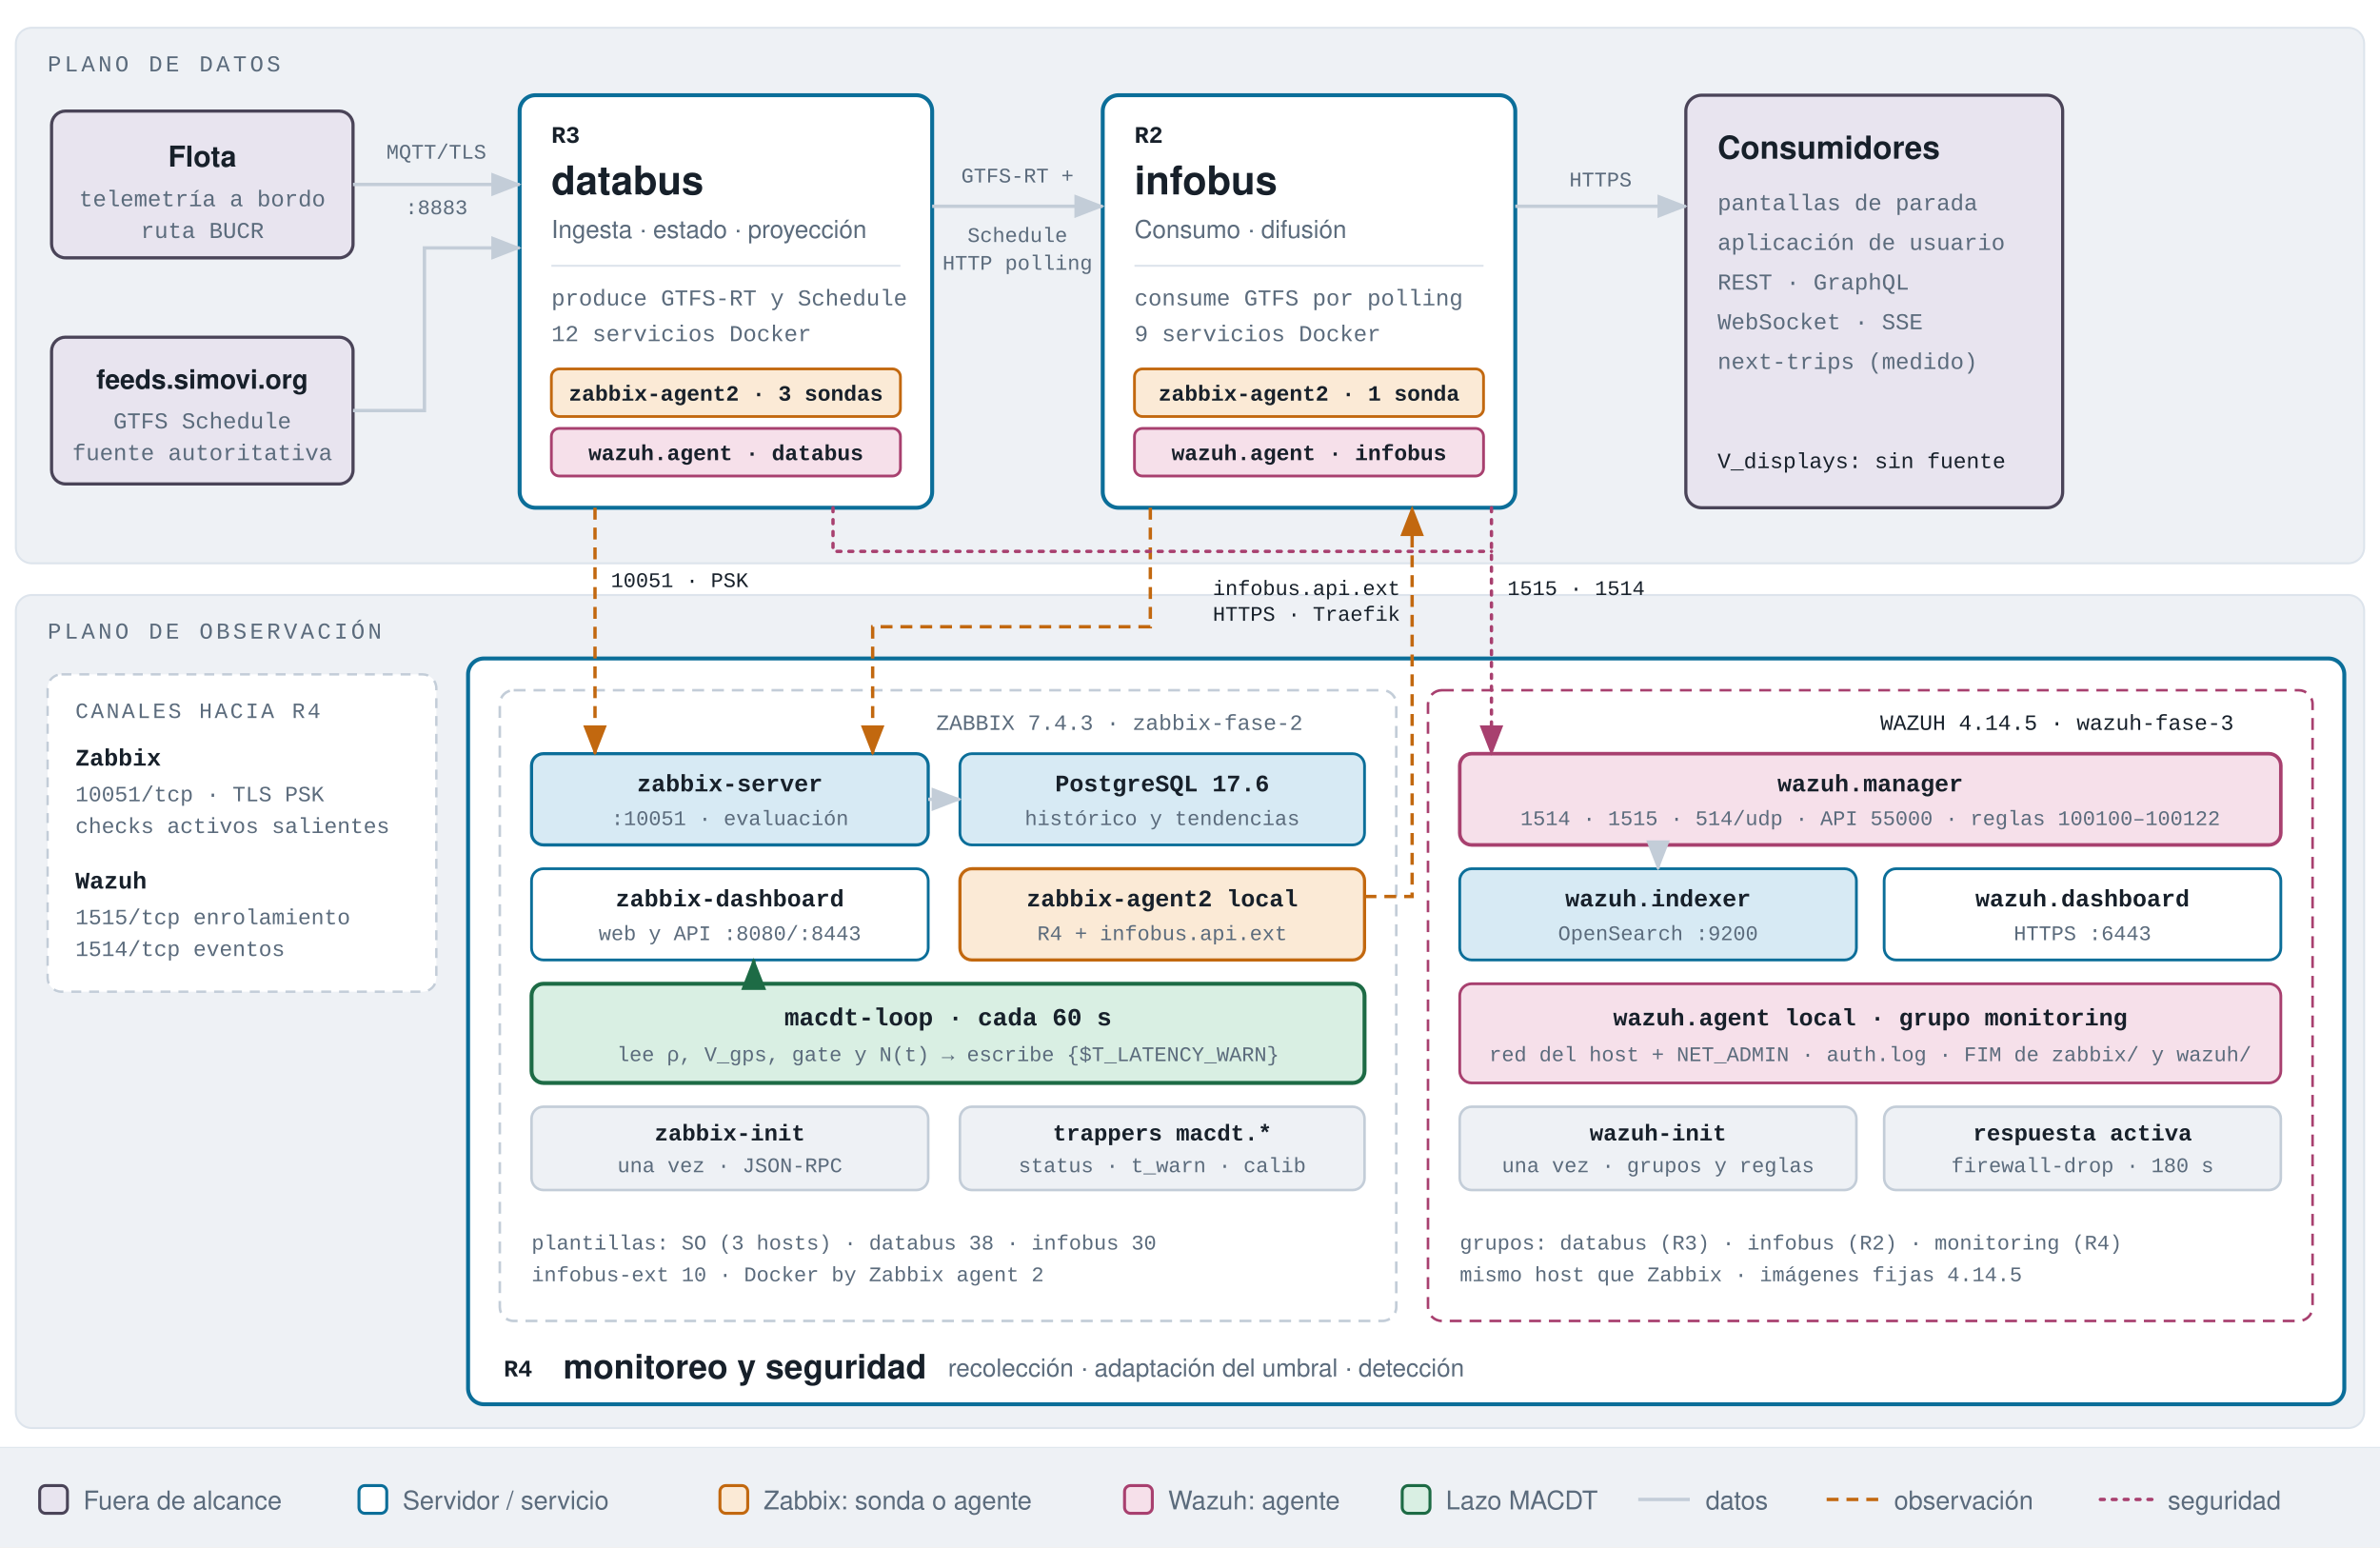
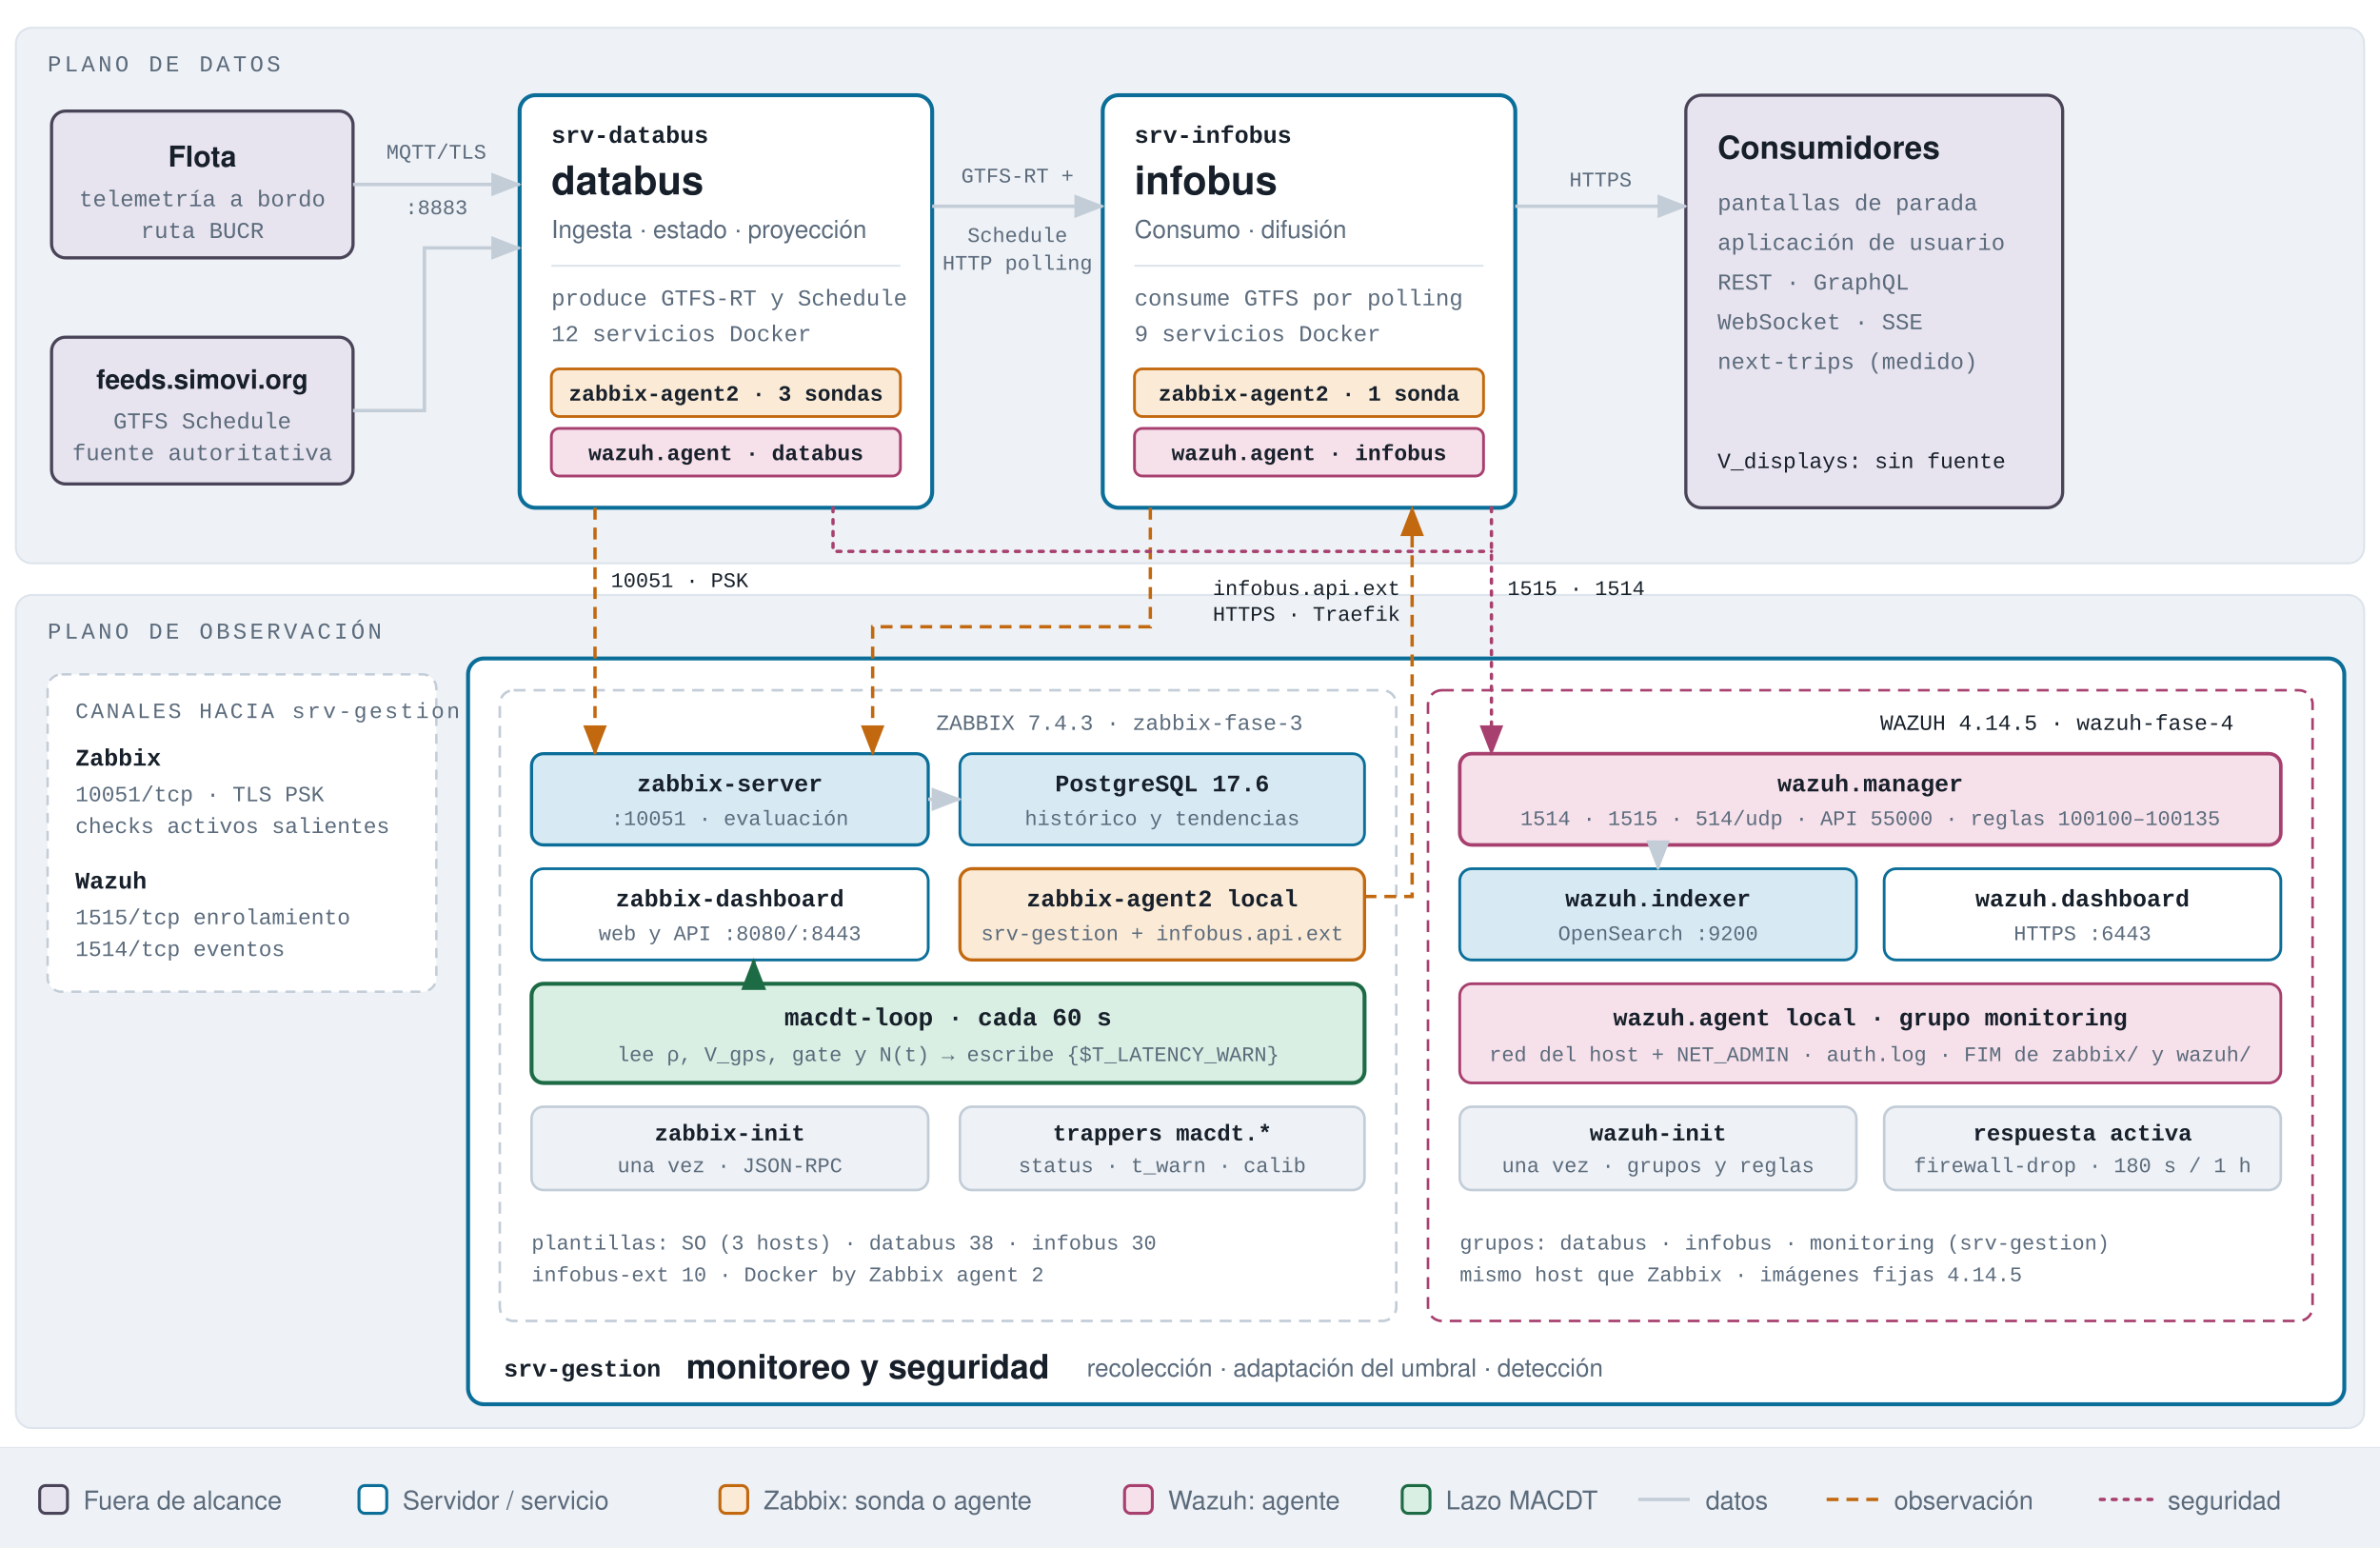
<svg xmlns="http://www.w3.org/2000/svg" viewBox="0 0 1200 780" width="1200" height="780" role="img" aria-label="Diagrama de sistema con tres servidores y dos planos">
  <style>
text{font-family:'IBM Plex Sans',-apple-system,BlinkMacSystemFont,'Segoe UI',Helvetica,Arial,sans-serif;fill:#17202a}
text.m{font-family:'IBM Plex Mono',ui-monospace,SFMono-Regular,Menlo,Consolas,'Liberation Mono',monospace}
text.cap{fill:#5b6b7c}
.edge{stroke:#c3cdd8;stroke-width:1.7;fill:none}
.edge-p{stroke:#c2680f;stroke-width:1.7;fill:none;stroke-dasharray:6 4}
.edge-s{stroke:#a8406f;stroke-width:1.7;fill:none;stroke-dasharray:2 4;stroke-linecap:round}
.edge-o{stroke:#1d6b45;stroke-width:1.8;fill:none}
.band{fill:#eef1f5;stroke:#dde4ec;stroke-width:1}
</style>
  <rect x="0" y="0" width="1200" height="780" fill="#ffffff" />
  <defs>
    <marker id="a" markerWidth="9" markerHeight="7" refX="8.4" refY="3.5" orient="auto">
      <polygon points="0 0, 9 3.5, 0 7" fill="#c3cdd8" />
    </marker>
    <marker id="ap" markerWidth="9" markerHeight="7" refX="8.4" refY="3.5" orient="auto">
      <polygon points="0 0, 9 3.5, 0 7" fill="#c2680f" />
    </marker>
    <marker id="as" markerWidth="9" markerHeight="7" refX="8.4" refY="3.5" orient="auto">
      <polygon points="0 0, 9 3.5, 0 7" fill="#a8406f" />
    </marker>
    <marker id="ao" markerWidth="9" markerHeight="7" refX="8.4" refY="3.5" orient="auto">
      <polygon points="0 0, 9 3.5, 0 7" fill="#1d6b45" />
    </marker>
  </defs>
  <rect class="band" x="8" y="14" width="1184" height="270" rx="8" />
  <rect class="band" x="8" y="300" width="1184" height="420" rx="8" />
  <text class="m cap" x="24" y="36" font-size="11.5" letter-spacing="1.6">PLANO DE DATOS</text>
  <text class="m cap" x="24" y="322" font-size="11.5" letter-spacing="1.6">PLANO DE OBSERVACIÓN</text>
  <rect x="26" y="56" width="152" height="74" rx="7" fill="#e8e4ef" stroke="#4a4458" stroke-width="1.6" />
  <text x="102" y="84" font-size="14.5" font-weight="600" text-anchor="middle">Flota</text>
  <text class="m cap" x="102" y="104" font-size="11.5" text-anchor="middle">telemetría a bordo</text>
  <text class="m cap" x="102" y="120" font-size="11.5" text-anchor="middle">ruta BUCR</text>
  <rect x="26" y="170" width="152" height="74" rx="7" fill="#e8e4ef" stroke="#4a4458" stroke-width="1.6" />
  <text x="102" y="196" font-size="13.5" font-weight="600" text-anchor="middle">feeds.simovi.org</text>
  <text class="m cap" x="102" y="216" font-size="11.5" text-anchor="middle">GTFS Schedule</text>
  <text class="m cap" x="102" y="232" font-size="11.5" text-anchor="middle">fuente autoritativa</text>
  <rect x="262" y="48" width="208" height="208" rx="8" fill="#ffffff" stroke="#0b6e99" stroke-width="2" />
-   <text class="m" x="278" y="72" font-size="12" font-weight="600" fill="#0b6e99">R3</text>
+   <text class="m" x="278" y="72" font-size="12" font-weight="600" fill="#0b6e99">srv-databus</text>
  <text x="278" y="98" font-size="20" font-weight="700">databus</text>
  <text class="cap" x="278" y="120" font-size="12.5">Ingesta · estado · proyección</text>
  <line x1="278" y1="134" x2="454" y2="134" stroke="#dde4ec" />
  <text class="m cap" x="278" y="154" font-size="11.5">produce GTFS-RT y Schedule</text>
  <text class="m cap" x="278" y="172" font-size="11.5">12 servicios Docker</text>
  <rect x="278" y="186" width="176" height="24" rx="4" fill="#fbead6" stroke="#c2680f" stroke-width="1.4" />
  <text class="m" x="366" y="202" font-size="11" font-weight="600" text-anchor="middle" fill="#a14e07">zabbix-agent2 · 3 sondas</text>
  <rect x="278" y="216" width="176" height="24" rx="4" fill="#f6e0ea" stroke="#a8406f" stroke-width="1.4" />
  <text class="m" x="366" y="232" font-size="11" font-weight="600" text-anchor="middle" fill="#8a2b55">wazuh.agent · databus</text>
  <rect x="556" y="48" width="208" height="208" rx="8" fill="#ffffff" stroke="#0b6e99" stroke-width="2" />
-   <text class="m" x="572" y="72" font-size="12" font-weight="600" fill="#0b6e99">R2</text>
+   <text class="m" x="572" y="72" font-size="12" font-weight="600" fill="#0b6e99">srv-infobus</text>
  <text x="572" y="98" font-size="20" font-weight="700">infobus</text>
  <text class="cap" x="572" y="120" font-size="12.5">Consumo · difusión</text>
  <line x1="572" y1="134" x2="748" y2="134" stroke="#dde4ec" />
  <text class="m cap" x="572" y="154" font-size="11.5">consume GTFS por polling</text>
  <text class="m cap" x="572" y="172" font-size="11.5">9 servicios Docker</text>
  <rect x="572" y="186" width="176" height="24" rx="4" fill="#fbead6" stroke="#c2680f" stroke-width="1.4" />
  <text class="m" x="660" y="202" font-size="11" font-weight="600" text-anchor="middle" fill="#a14e07">zabbix-agent2 · 1 sonda</text>
  <rect x="572" y="216" width="176" height="24" rx="4" fill="#f6e0ea" stroke="#a8406f" stroke-width="1.4" />
  <text class="m" x="660" y="232" font-size="11" font-weight="600" text-anchor="middle" fill="#8a2b55">wazuh.agent · infobus</text>
  <rect x="850" y="48" width="190" height="208" rx="8" fill="#e8e4ef" stroke="#4a4458" stroke-width="1.6" />
  <text x="866" y="80" font-size="16" font-weight="700">Consumidores</text>
  <text class="m cap" x="866" y="106" font-size="11.5">pantallas de parada</text>
  <text class="m cap" x="866" y="126" font-size="11.5">aplicación de usuario</text>
  <text class="m cap" x="866" y="146" font-size="11.5">REST · GraphQL</text>
  <text class="m cap" x="866" y="166" font-size="11.5">WebSocket · SSE</text>
  <text class="m cap" x="866" y="186" font-size="11.5">next-trips (medido)</text>
  <text class="m" x="866" y="236" font-size="11" fill="#8a5a00">V_displays: sin fuente</text>
  <path class="edge" d="M178 93 H262" marker-end="url(#a)" />
  <text class="m cap" x="220" y="80" font-size="10.5" text-anchor="middle">MQTT/TLS</text>
  <text class="m cap" x="220" y="108" font-size="10.5" text-anchor="middle">:8883</text>
  <path class="edge" d="M178 207 H214 V125 H262" marker-end="url(#a)" />
  <path class="edge" d="M470 104 H556" marker-end="url(#a)" />
  <text class="m cap" x="513" y="92" font-size="10.5" text-anchor="middle">GTFS-RT +</text>
  <text class="m cap" x="513" y="122" font-size="10.5" text-anchor="middle">Schedule</text>
  <text class="m cap" x="513" y="136" font-size="10.5" text-anchor="middle">HTTP polling</text>
  <path class="edge" d="M764 104 H850" marker-end="url(#a)" />
  <text class="m cap" x="807" y="94" font-size="10.5" text-anchor="middle">HTTPS</text>
  <rect x="24" y="340" width="196" height="160" rx="7" fill="#ffffff" stroke="#c3cdd8" stroke-width="1.2" stroke-dasharray="5 4" />
-   <text class="m cap" x="38" y="362" font-size="11" letter-spacing="1.2">CANALES HACIA R4</text>
+   <text class="m cap" x="38" y="362" font-size="11" letter-spacing="1.2">CANALES HACIA srv-gestion</text>
  <text class="m" x="38" y="386" font-size="12" font-weight="600" fill="#a14e07">Zabbix</text>
  <text class="m cap" x="38" y="404" font-size="11">10051/tcp · TLS PSK</text>
  <text class="m cap" x="38" y="420" font-size="11">checks activos salientes</text>
  <text class="m" x="38" y="448" font-size="12" font-weight="600" fill="#8a2b55">Wazuh</text>
  <text class="m cap" x="38" y="466" font-size="11">1515/tcp enrolamiento</text>
  <text class="m cap" x="38" y="482" font-size="11">1514/tcp eventos</text>
  <rect x="236" y="332" width="946" height="376" rx="8" fill="#ffffff" stroke="#0b6e99" stroke-width="2" />
-   <text class="m" x="254" y="694" font-size="12" font-weight="600" fill="#0b6e99">R4</text>
-   <text x="284" y="695" font-size="17" font-weight="700">monitoreo y seguridad</text>
-   <text class="cap" x="478" y="694" font-size="12.5">recolección · adaptación del umbral · detección</text>
+   <text class="m" x="254" y="694" font-size="12" font-weight="600" fill="#0b6e99">srv-gestion</text>
+   <text x="346" y="695" font-size="17" font-weight="700">monitoreo y seguridad</text>
+   <text class="cap" x="548" y="694" font-size="12.5">recolección · adaptación del umbral · detección</text>
  <rect x="252" y="348" width="452" height="318" rx="7" fill="none" stroke="#c3cdd8" stroke-width="1.3" stroke-dasharray="6 4" />
-   <text class="m cap" x="472" y="368" font-size="11">ZABBIX 7.4.3 · zabbix-fase-2</text>
+   <text class="m cap" x="472" y="368" font-size="11">ZABBIX 7.4.3 · zabbix-fase-3</text>
  <rect x="268" y="380" width="200" height="46" rx="6" fill="#d7eaf4" stroke="#0b6e99" stroke-width="1.6" />
  <text class="m" x="368" y="399" font-size="12" font-weight="600" text-anchor="middle">zabbix-server</text>
  <text class="m cap" x="368" y="416" font-size="10.5" text-anchor="middle">:10051 · evaluación</text>
  <rect x="484" y="380" width="204" height="46" rx="6" fill="#d7eaf4" stroke="#0b6e99" stroke-width="1.4" />
  <text class="m" x="586" y="399" font-size="12" font-weight="600" text-anchor="middle">PostgreSQL 17.6</text>
  <text class="m cap" x="586" y="416" font-size="10.5" text-anchor="middle">histórico y tendencias</text>
  <rect x="268" y="438" width="200" height="46" rx="6" fill="#ffffff" stroke="#0b6e99" stroke-width="1.4" />
  <text class="m" x="368" y="457" font-size="12" font-weight="600" text-anchor="middle">zabbix-dashboard</text>
  <text class="m cap" x="368" y="474" font-size="10.5" text-anchor="middle">web y API :8080/:8443</text>
  <rect x="484" y="438" width="204" height="46" rx="6" fill="#fbead6" stroke="#c2680f" stroke-width="1.6" />
  <text class="m" x="586" y="457" font-size="12" font-weight="600" text-anchor="middle" fill="#a14e07">zabbix-agent2 local</text>
-   <text class="m cap" x="586" y="474" font-size="10.5" text-anchor="middle">R4 + infobus.api.ext</text>
+   <text class="m cap" x="586" y="474" font-size="10.5" text-anchor="middle">srv-gestion + infobus.api.ext</text>
  <rect x="268" y="496" width="420" height="50" rx="6" fill="#d9efe3" stroke="#1d6b45" stroke-width="2" />
  <text class="m" x="478" y="517" font-size="12.5" font-weight="700" text-anchor="middle" fill="#1d6b45">macdt-loop · cada 60 s</text>
  <text class="m cap" x="478" y="535" font-size="10.5" text-anchor="middle">lee ρ, V_gps, gate y N(t) → escribe {$T_LATENCY_WARN}</text>
  <rect x="268" y="558" width="200" height="42" rx="6" fill="#eef1f5" stroke="#c3cdd8" stroke-width="1.3" />
  <text class="m" x="368" y="575" font-size="11.5" font-weight="600" text-anchor="middle">zabbix-init</text>
  <text class="m cap" x="368" y="591" font-size="10.5" text-anchor="middle">una vez · JSON-RPC</text>
  <rect x="484" y="558" width="204" height="42" rx="6" fill="#eef1f5" stroke="#c3cdd8" stroke-width="1.3" />
  <text class="m" x="586" y="575" font-size="11.5" font-weight="600" text-anchor="middle">trappers macdt.*</text>
  <text class="m cap" x="586" y="591" font-size="10.5" text-anchor="middle">status · t_warn · calib</text>
  <text class="m cap" x="268" y="630" font-size="10.5">plantillas: SO (3 hosts) · databus 38 · infobus 30</text>
  <text class="m cap" x="268" y="646" font-size="10.5">infobus-ext 10 · Docker by Zabbix agent 2</text>
  <path class="edge" d="M468 403 H484" marker-end="url(#a)" />
  <path class="edge-o" d="M380 496 V484" marker-end="url(#ao)" />
  <rect x="720" y="348" width="446" height="318" rx="7" fill="none" stroke="#a8406f" stroke-width="1.3" stroke-dasharray="6 4" />
-   <text class="m" x="948" y="368" font-size="11" fill="#8a2b55">WAZUH 4.14.5 · wazuh-fase-3</text>
+   <text class="m" x="948" y="368" font-size="11" fill="#8a2b55">WAZUH 4.14.5 · wazuh-fase-4</text>
  <rect x="736" y="380" width="414" height="46" rx="6" fill="#f6e0ea" stroke="#a8406f" stroke-width="1.8" />
  <text class="m" x="943" y="399" font-size="12" font-weight="600" text-anchor="middle" fill="#8a2b55">wazuh.manager</text>
-   <text class="m cap" x="943" y="416" font-size="10.5" text-anchor="middle">1514 · 1515 · 514/udp · API 55000 · reglas 100100–100122</text>
+   <text class="m cap" x="943" y="416" font-size="10.5" text-anchor="middle">1514 · 1515 · 514/udp · API 55000 · reglas 100100–100135</text>
  <rect x="736" y="438" width="200" height="46" rx="6" fill="#d7eaf4" stroke="#0b6e99" stroke-width="1.4" />
  <text class="m" x="836" y="457" font-size="12" font-weight="600" text-anchor="middle">wazuh.indexer</text>
  <text class="m cap" x="836" y="474" font-size="10.5" text-anchor="middle">OpenSearch :9200</text>
  <rect x="950" y="438" width="200" height="46" rx="6" fill="#ffffff" stroke="#0b6e99" stroke-width="1.4" />
  <text class="m" x="1050" y="457" font-size="12" font-weight="600" text-anchor="middle">wazuh.dashboard</text>
  <text class="m cap" x="1050" y="474" font-size="10.5" text-anchor="middle">HTTPS :6443</text>
  <rect x="736" y="496" width="414" height="50" rx="6" fill="#f6e0ea" stroke="#a8406f" stroke-width="1.4" />
  <text class="m" x="943" y="517" font-size="12" font-weight="600" text-anchor="middle" fill="#8a2b55">wazuh.agent local · grupo monitoring</text>
  <text class="m cap" x="943" y="535" font-size="10.5" text-anchor="middle">red del host + NET_ADMIN · auth.log · FIM de zabbix/ y wazuh/</text>
  <rect x="736" y="558" width="200" height="42" rx="6" fill="#eef1f5" stroke="#c3cdd8" stroke-width="1.3" />
  <text class="m" x="836" y="575" font-size="11.5" font-weight="600" text-anchor="middle">wazuh-init</text>
  <text class="m cap" x="836" y="591" font-size="10.5" text-anchor="middle">una vez · grupos y reglas</text>
  <rect x="950" y="558" width="200" height="42" rx="6" fill="#eef1f5" stroke="#c3cdd8" stroke-width="1.3" />
  <text class="m" x="1050" y="575" font-size="11.5" font-weight="600" text-anchor="middle">respuesta activa</text>
-   <text class="m cap" x="1050" y="591" font-size="10.5" text-anchor="middle">firewall-drop · 180 s</text>
-   <text class="m cap" x="736" y="630" font-size="10.5">grupos: databus (R3) · infobus (R2) · monitoring (R4)</text>
+   <text class="m cap" x="1050" y="591" font-size="10.5" text-anchor="middle">firewall-drop · 180 s / 1 h</text>
+   <text class="m cap" x="736" y="630" font-size="10.5">grupos: databus · infobus · monitoring (srv-gestion)</text>
  <text class="m cap" x="736" y="646" font-size="10.5">mismo host que Zabbix · imágenes fijas 4.14.5</text>
  <path class="edge" d="M836 426 V438" marker-end="url(#a)" />
  <path class="edge-p" d="M300 256 V380" marker-end="url(#ap)" />
  <text class="m" x="308" y="296" font-size="10.5" fill="#a14e07">10051 · PSK</text>
  <path class="edge-p" d="M580 256 V316 H440 V380" marker-end="url(#ap)" />
  <path class="edge-p" d="M688 452 H712 V256" marker-end="url(#ap)" />
  <text class="m" x="706" y="300" font-size="10.5" text-anchor="end" fill="#a14e07">infobus.api.ext</text>
  <text class="m" x="706" y="313" font-size="10.5" text-anchor="end" fill="#a14e07">HTTPS · Traefik</text>
  <path class="edge-s" d="M420 256 V278 H752" />
  <path class="edge-s" d="M752 256 V380" marker-end="url(#as)" />
  <text class="m" x="760" y="300" font-size="10.5" fill="#8a2b55">1515 · 1514</text>
  <line x1="0" y1="730" x2="1200" y2="730" stroke="#dde4ec" />
  <rect x="0" y="730" width="1200" height="50" fill="#eef1f5" />
  <rect x="20" y="749" width="14" height="14" rx="3" fill="#e8e4ef" stroke="#4a4458" stroke-width="1.5" />
  <text x="42" y="761" font-size="13" class="cap">Fuera de alcance</text>
  <rect x="181" y="749" width="14" height="14" rx="3" fill="#ffffff" stroke="#0b6e99" stroke-width="1.5" />
  <text x="203" y="761" font-size="13" class="cap">Servidor / servicio</text>
  <rect x="363" y="749" width="14" height="14" rx="3" fill="#fbead6" stroke="#c2680f" stroke-width="1.5" />
  <text x="385" y="761" font-size="13" class="cap">Zabbix: sonda o agente</text>
  <rect x="567" y="749" width="14" height="14" rx="3" fill="#f6e0ea" stroke="#a8406f" stroke-width="1.5" />
  <text x="589" y="761" font-size="13" class="cap">Wazuh: agente</text>
  <rect x="707" y="749" width="14" height="14" rx="3" fill="#d9efe3" stroke="#1d6b45" stroke-width="1.5" />
  <text x="729" y="761" font-size="13" class="cap">Lazo MACDT</text>
  <path class="edge" d="M826 756 H852" />
  <text x="860" y="761" font-size="13" class="cap">datos</text>
  <path class="edge-p" d="M921 756 H947" />
  <text x="955" y="761" font-size="13" class="cap">observación</text>
  <path class="edge-s" d="M1059 756 H1085" />
  <text x="1093" y="761" font-size="13" class="cap">seguridad</text>
</svg>
